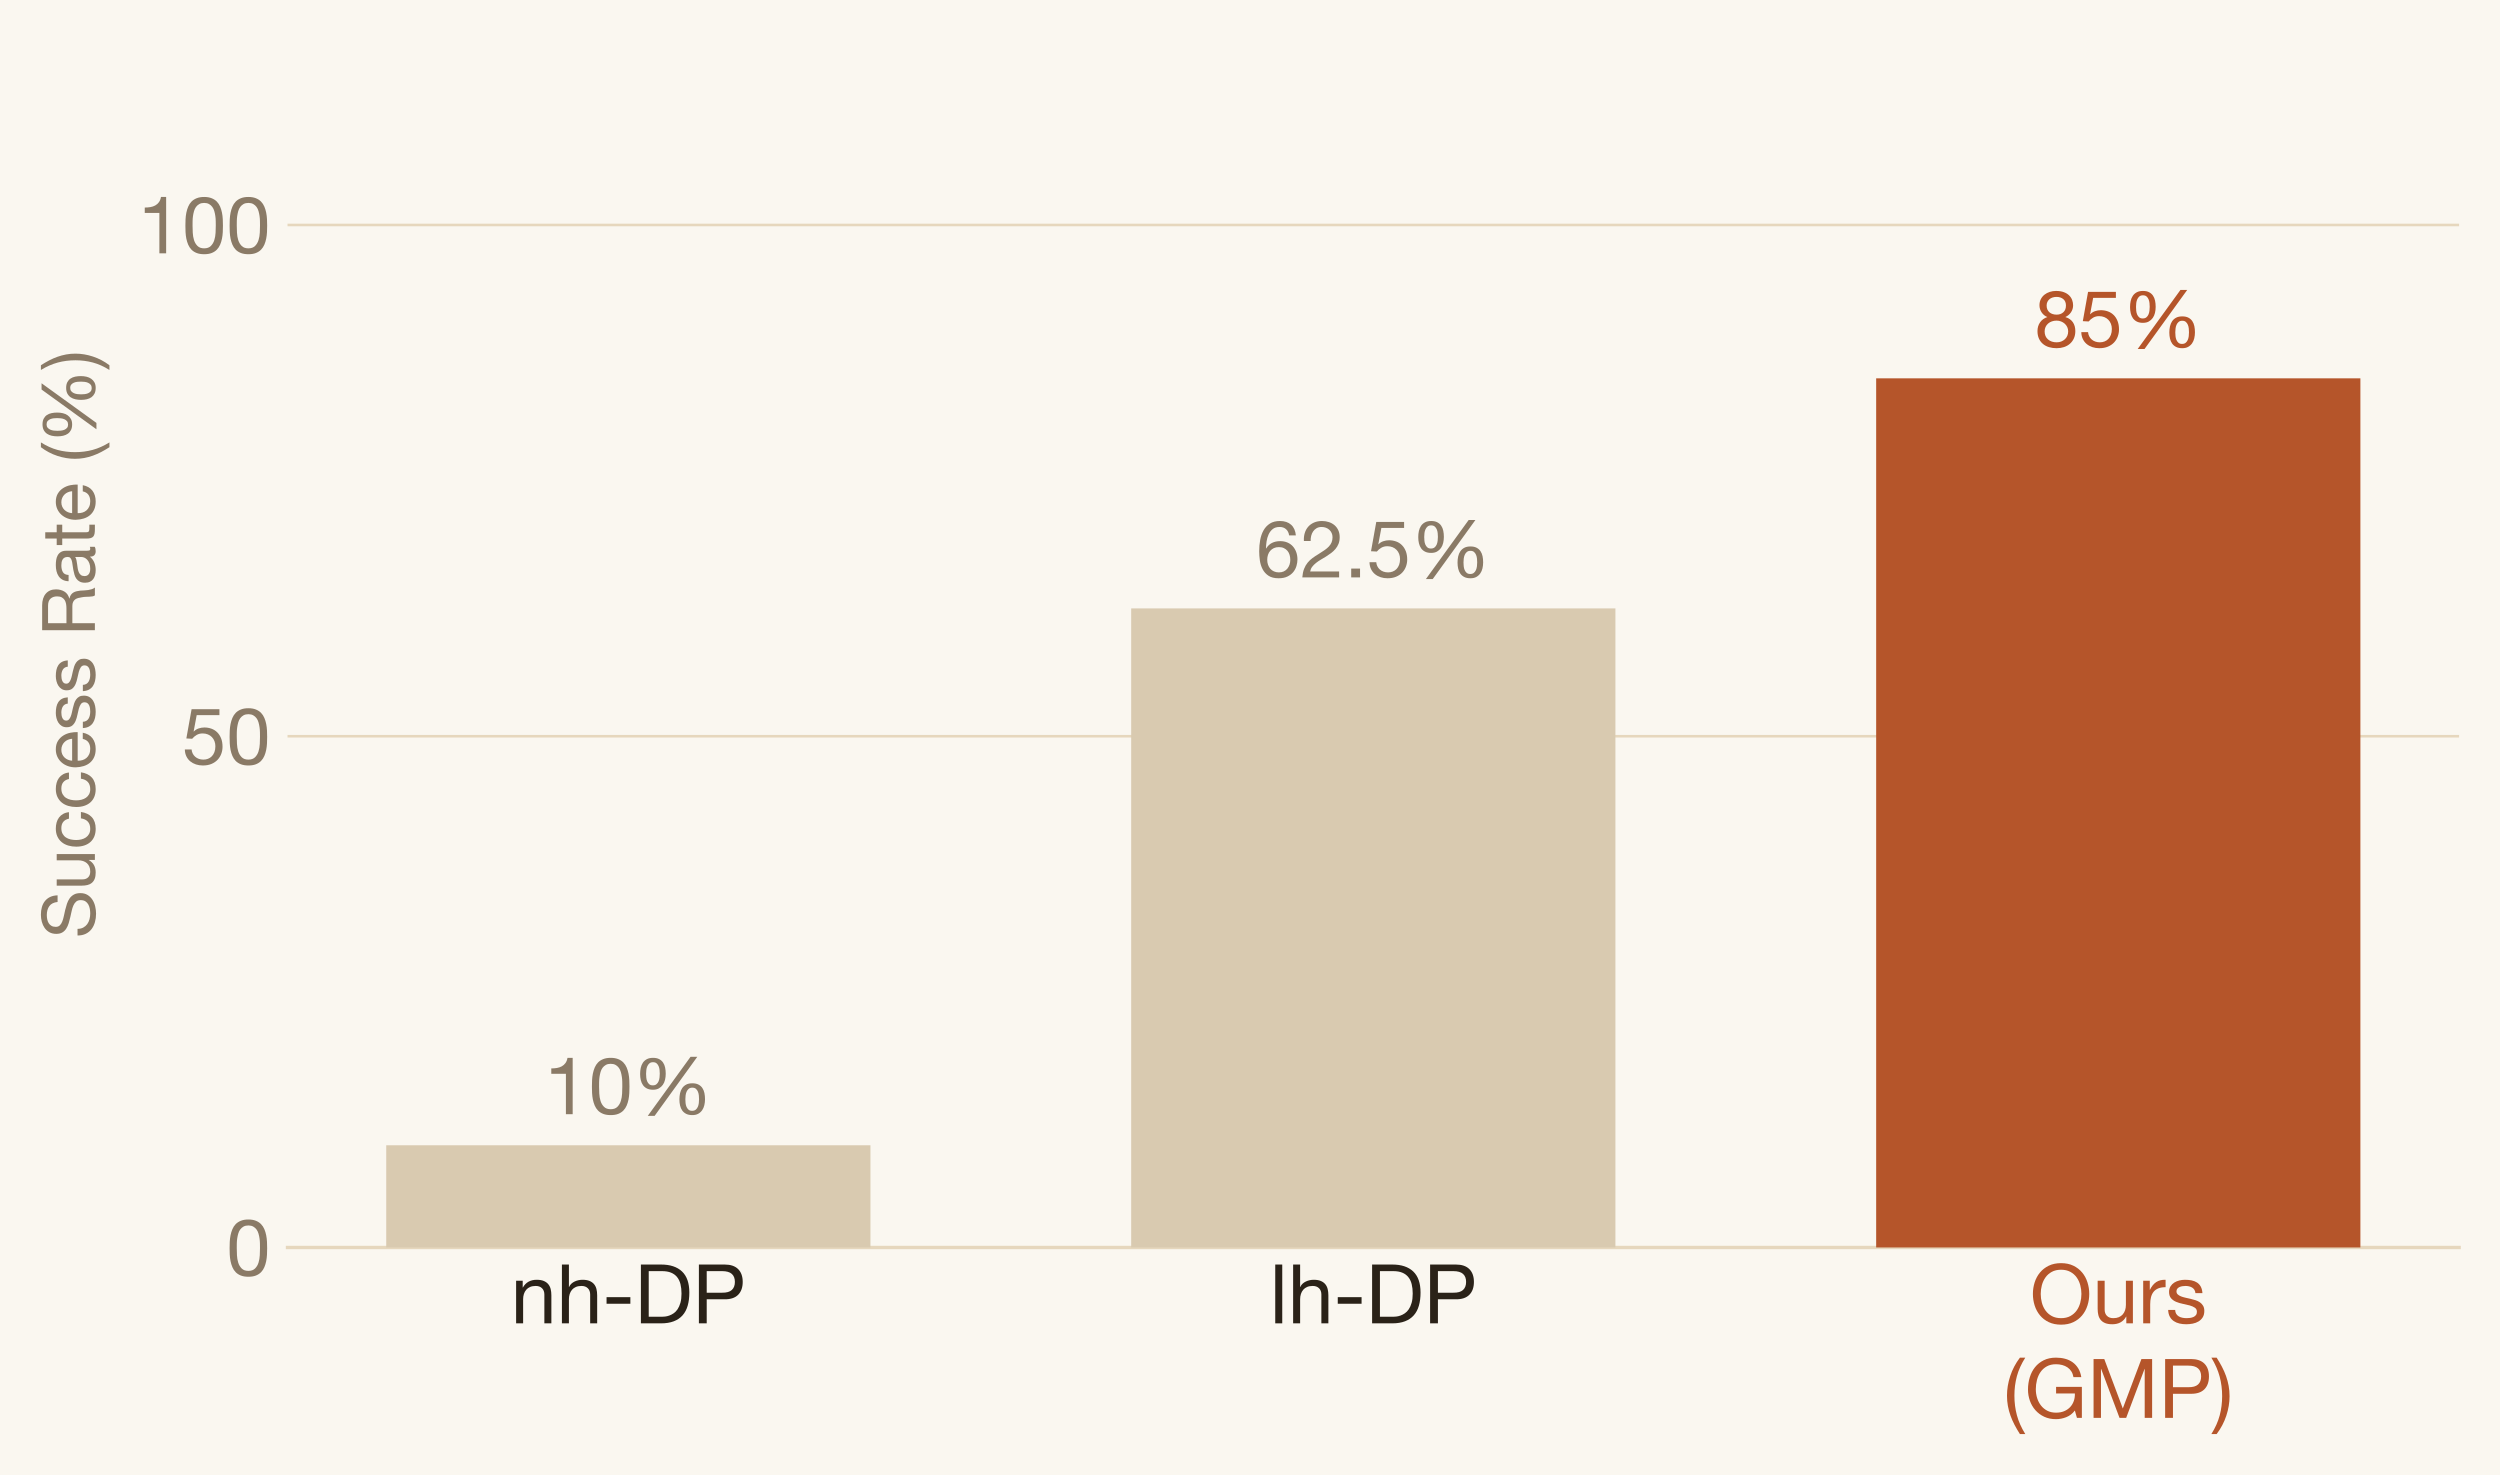
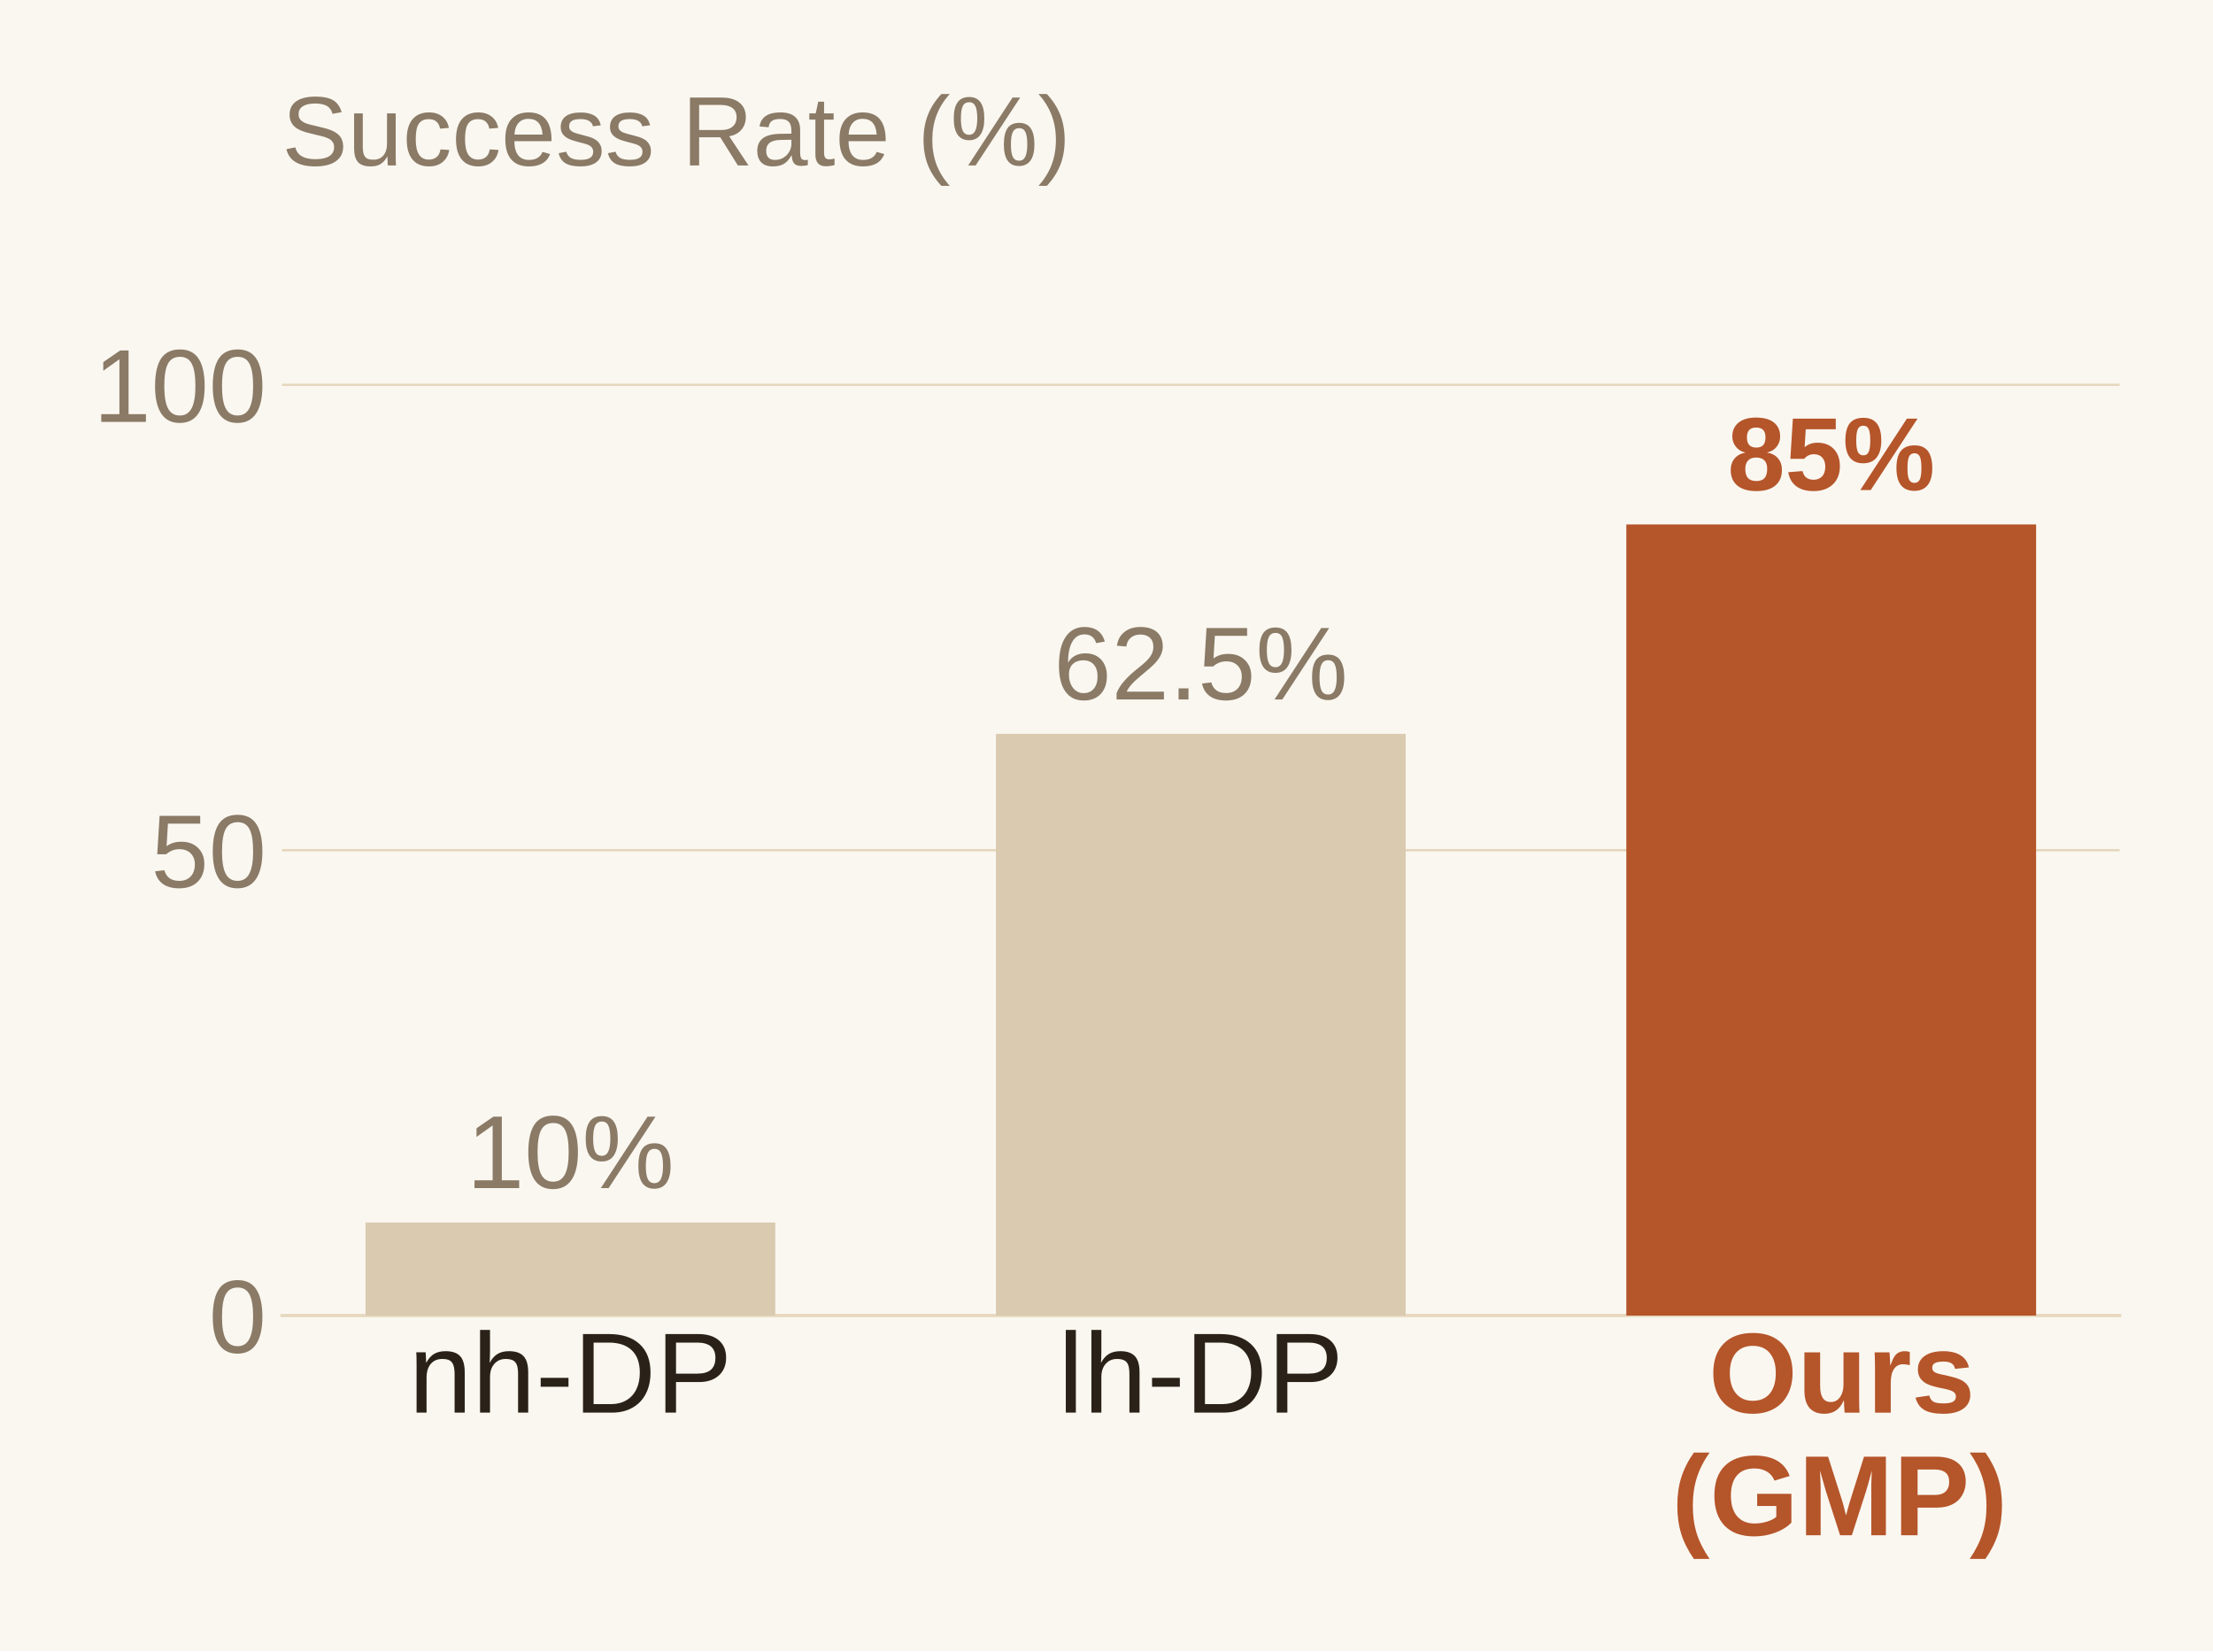
- <svg xmlns="http://www.w3.org/2000/svg" xmlns:xlink="http://www.w3.org/1999/xlink" width="440.083pt" height="259.646pt" viewBox="0 0 440.083 259.646" version="1.1">
+ <svg xmlns="http://www.w3.org/2000/svg" width="426.596pt" height="318.243pt" viewBox="0 0 426.596 318.243" version="1.1">
  <defs>
    <style type="text/css">*{stroke-linejoin: round; stroke-linecap: butt}</style>
  </defs>
  <g id="figure_1">
    <g id="patch_1">
-       <path d="M 0 259.646  L 440.083 259.646  L 440.083 0  L 0 0  z " style="fill: #faf7f0" />
+       <path d="M 0 318.243  L 426.596 318.243  L 426.596 0  L 0 0  z " style="fill: #faf7f0" />
    </g>
    <g id="axes_1">
      <g id="patch_2">
-         <path d="M 50.613 219.6  L 432.883 219.6  L 432.883 7.2  L 50.613 7.2  z " style="fill: #faf7f0" />
+         <path d="M 54.356 253.568  L 408.596 253.568  L 408.596 41.888  L 54.356 41.888  z " style="fill: #faf7f0" />
      </g>
      <g id="matplotlib.axis_1">
        <g id="xtick_1">
          <g id="line2d_1" />
          <g id="text_1">
-             <g style="fill: #2a2218" transform="translate(89.92501 232.9539) scale(0.145 -0.145)">
-               <defs>
-                 <path id="HelveticaNeue-6e" d="M 410 3309  L 410 0  L 954 0  L 954 1869  Q 954 2093 1014 2281  Q 1075 2470 1196 2611  Q 1318 2752 1500 2829  Q 1683 2906 1933 2906  Q 2246 2906 2425 2726  Q 2605 2547 2605 2240  L 2605 0  L 3149 0  L 3149 2176  Q 3149 2445 3094 2665  Q 3040 2886 2905 3046  Q 2771 3206 2553 3296  Q 2336 3386 2010 3386  Q 1274 3386 934 2784  L 922 2784  L 922 3309  L 410 3309  z " transform="scale(0.015625)" />
-                 <path id="HelveticaNeue-68" d="M 410 4570  L 410 0  L 954 0  L 954 1869  Q 954 2093 1014 2281  Q 1075 2470 1196 2611  Q 1318 2752 1500 2829  Q 1683 2906 1933 2906  Q 2246 2906 2425 2726  Q 2605 2547 2605 2240  L 2605 0  L 3149 0  L 3149 2176  Q 3149 2445 3094 2665  Q 3040 2886 2905 3046  Q 2771 3206 2553 3296  Q 2336 3386 2010 3386  Q 1862 3386 1705 3354  Q 1549 3322 1405 3254  Q 1261 3187 1145 3081  Q 1030 2976 966 2822  L 954 2822  L 954 4570  L 410 4570  z " transform="scale(0.015625)" />
-                 <path id="HelveticaNeue-2d" d="M 320 2035  L 320 1523  L 2170 1523  L 2170 2035  L 320 2035  z " transform="scale(0.015625)" />
-                 <path id="HelveticaNeue-44" d="M 1107 512  L 1107 4058  L 2131 4058  Q 2554 4058 2842 3939  Q 3130 3821 3312 3593  Q 3494 3366 3574 3043  Q 3654 2720 3654 2310  Q 3654 1888 3568 1590  Q 3482 1293 3347 1094  Q 3213 896 3043 781  Q 2874 666 2701 605  Q 2528 544 2374 528  Q 2221 512 2118 512  L 1107 512  z M 499 4570  L 499 0  L 2067 0  Q 2637 0 3053 160  Q 3469 320 3737 624  Q 4006 928 4134 1373  Q 4262 1818 4262 2394  Q 4262 3494 3692 4032  Q 3123 4570 2067 4570  L 499 4570  z " transform="scale(0.015625)" />
-                 <path id="HelveticaNeue-50" d="M 1107 2381  L 1107 4058  L 2298 4058  Q 2816 4058 3056 3843  Q 3296 3629 3296 3219  Q 3296 2810 3056 2592  Q 2816 2374 2298 2381  L 1107 2381  z M 499 4570  L 499 0  L 1107 0  L 1107 1869  L 2502 1869  Q 3194 1862 3549 2220  Q 3904 2579 3904 3219  Q 3904 3859 3549 4214  Q 3194 4570 2502 4570  L 499 4570  z " transform="scale(0.015625)" />
-               </defs>
-               <use xlink:href="#HelveticaNeue-6e" />
-               <use xlink:href="#HelveticaNeue-68" transform="translate(55.59999 0)" />
-               <use xlink:href="#HelveticaNeue-2d" transform="translate(111.2 0)" />
-               <use xlink:href="#HelveticaNeue-44" transform="translate(150.1 0)" />
-               <use xlink:href="#HelveticaNeue-50" transform="translate(220.5 0)" />
-             </g>
+             <text style="font-size: 22px; font-family: 'Helvetica Neue', 'Arial', 'DejaVu Sans', sans-serif; text-anchor: middle; fill: #2a2218" x="109.953" y="272.277" transform="rotate(-0 109.9531 272.2772)">nh-DP</text>
          </g>
        </g>
        <g id="xtick_2">
          <g id="line2d_2" />
          <g id="text_2">
-             <g style="fill: #2a2218" transform="translate(223.4848 232.9539) scale(0.145 -0.145)">
-               <defs>
-                 <path id="HelveticaNeue-6c" d="M 442 4570  L 442 0  L 986 0  L 986 4570  L 442 4570  z " transform="scale(0.015625)" />
-               </defs>
-               <use xlink:href="#HelveticaNeue-6c" />
-               <use xlink:href="#HelveticaNeue-68" transform="translate(22.2 0)" />
-               <use xlink:href="#HelveticaNeue-2d" transform="translate(77.79999 0)" />
-               <use xlink:href="#HelveticaNeue-44" transform="translate(116.7 0)" />
-               <use xlink:href="#HelveticaNeue-50" transform="translate(187.1 0)" />
-             </g>
+             <text style="font-size: 22px; font-family: 'Helvetica Neue', 'Arial', 'DejaVu Sans', sans-serif; text-anchor: middle; fill: #2a2218" x="231.476" y="272.277" transform="rotate(-0 231.4762 272.2772)">lh-DP</text>
          </g>
        </g>
        <g id="xtick_3">
          <g id="line2d_3" />
          <g id="text_3">
-             <g style="fill: #b5552a" transform="translate(357.3073 232.9539) scale(0.145 -0.145)">
-               <defs>
-                 <path id="HelveticaNeue-4f" d="M 851 2285  Q 851 2630 940 2966  Q 1030 3302 1222 3571  Q 1414 3840 1715 4003  Q 2016 4166 2432 4166  Q 2848 4166 3149 4003  Q 3450 3840 3642 3571  Q 3834 3302 3923 2966  Q 4013 2630 4013 2285  Q 4013 1939 3923 1603  Q 3834 1267 3642 998  Q 3450 730 3149 566  Q 2848 403 2432 403  Q 2016 403 1715 566  Q 1414 730 1222 998  Q 1030 1267 940 1603  Q 851 1939 851 2285  z M 243 2285  Q 243 1818 380 1386  Q 518 954 793 621  Q 1069 288 1478 93  Q 1888 -102 2432 -102  Q 2976 -102 3385 93  Q 3795 288 4070 621  Q 4346 954 4483 1386  Q 4621 1818 4621 2285  Q 4621 2752 4483 3184  Q 4346 3616 4070 3949  Q 3795 4282 3385 4480  Q 2976 4678 2432 4678  Q 1888 4678 1478 4480  Q 1069 4282 793 3949  Q 518 3616 380 3184  Q 243 2752 243 2285  z " transform="scale(0.015625)" />
-                 <path id="HelveticaNeue-75" d="M 3149 0  L 3149 3309  L 2605 3309  L 2605 1440  Q 2605 1216 2544 1027  Q 2483 838 2361 697  Q 2240 557 2057 480  Q 1875 403 1626 403  Q 1312 403 1133 582  Q 954 762 954 1069  L 954 3309  L 410 3309  L 410 1133  Q 410 864 464 643  Q 518 422 652 262  Q 787 102 1004 16  Q 1222 -70 1549 -70  Q 1914 -70 2182 74  Q 2451 218 2624 525  L 2637 525  L 2637 0  L 3149 0  z " transform="scale(0.015625)" />
-                 <path id="HelveticaNeue-72" d="M 390 3309  L 390 0  L 934 0  L 934 1472  Q 934 1792 998 2038  Q 1062 2285 1203 2457  Q 1344 2630 1574 2720  Q 1805 2810 2131 2810  L 2131 3386  Q 1690 3398 1402 3206  Q 1114 3014 915 2611  L 902 2611  L 902 3309  L 390 3309  z " transform="scale(0.015625)" />
-                 <path id="HelveticaNeue-73" d="M 742 1043  L 198 1043  Q 211 736 326 521  Q 442 307 634 176  Q 826 45 1075 -12  Q 1325 -70 1600 -70  Q 1850 -70 2102 -22  Q 2355 26 2556 147  Q 2758 269 2883 467  Q 3008 666 3008 966  Q 3008 1203 2915 1363  Q 2822 1523 2672 1628  Q 2522 1734 2326 1798  Q 2131 1862 1926 1907  Q 1734 1952 1542 1993  Q 1350 2035 1196 2096  Q 1043 2157 944 2249  Q 845 2342 845 2483  Q 845 2611 909 2691  Q 973 2771 1075 2819  Q 1178 2867 1302 2886  Q 1427 2906 1549 2906  Q 1683 2906 1814 2877  Q 1946 2848 2054 2784  Q 2163 2720 2233 2614  Q 2304 2509 2317 2349  L 2861 2349  Q 2842 2650 2733 2851  Q 2624 3053 2441 3171  Q 2259 3290 2022 3338  Q 1786 3386 1504 3386  Q 1286 3386 1065 3331  Q 845 3277 669 3165  Q 493 3053 381 2873  Q 269 2694 269 2445  Q 269 2125 429 1945  Q 589 1766 829 1667  Q 1069 1568 1350 1513  Q 1632 1459 1872 1392  Q 2112 1325 2272 1216  Q 2432 1107 2432 896  Q 2432 742 2355 643  Q 2278 544 2160 493  Q 2042 442 1901 422  Q 1760 403 1632 403  Q 1466 403 1309 435  Q 1152 467 1027 540  Q 902 614 825 739  Q 749 864 742 1043  z " transform="scale(0.015625)" />
-               </defs>
-               <use xlink:href="#HelveticaNeue-4f" />
-               <use xlink:href="#HelveticaNeue-75" transform="translate(75.99998 0)" />
-               <use xlink:href="#HelveticaNeue-72" transform="translate(131.6 0)" />
-               <use xlink:href="#HelveticaNeue-73" transform="translate(164.9 0)" />
-             </g>
-             <g style="fill: #b5552a" transform="translate(352.6152 249.589) scale(0.145 -0.145)">
-               <defs>
-                 <path id="HelveticaNeue-28" d="M 1306 -1261  L 1722 -1261  Q 1267 -525 1072 198  Q 877 922 877 1728  Q 877 2515 1069 3232  Q 1261 3949 1722 4678  L 1306 4678  Q 806 4019 553 3251  Q 301 2483 301 1728  Q 301 1306 371 922  Q 442 538 573 173  Q 704 -192 889 -547  Q 1075 -902 1306 -1261  z " transform="scale(0.015625)" />
-                 <path id="HelveticaNeue-47" d="M 3917 570  L 4077 0  L 4461 0  L 4461 2406  L 2458 2406  L 2458 1894  L 3917 1894  Q 3930 1581 3834 1309  Q 3738 1037 3549 835  Q 3360 634 3085 518  Q 2810 403 2451 403  Q 2067 403 1776 553  Q 1485 704 1286 957  Q 1088 1210 985 1539  Q 883 1869 883 2227  Q 883 2592 972 2941  Q 1062 3290 1251 3562  Q 1440 3834 1737 4000  Q 2035 4166 2451 4166  Q 2707 4166 2934 4105  Q 3162 4045 3341 3923  Q 3520 3802 3641 3613  Q 3763 3424 3808 3162  L 4416 3162  Q 4352 3565 4176 3849  Q 4000 4134 3741 4320  Q 3482 4506 3152 4592  Q 2822 4678 2451 4678  Q 1907 4678 1500 4476  Q 1094 4275 822 3936  Q 550 3597 412 3145  Q 275 2694 275 2195  Q 275 1747 422 1331  Q 570 915 851 595  Q 1133 275 1536 86  Q 1939 -102 2451 -102  Q 2854 -102 3251 54  Q 3648 211 3917 570  z " transform="scale(0.015625)" />
-                 <path id="HelveticaNeue-4d" d="M 512 4570  L 512 0  L 1088 0  L 1088 3802  L 1101 3802  L 2528 0  L 3046 0  L 4474 3802  L 4486 3802  L 4486 0  L 5062 0  L 5062 4570  L 4230 4570  L 2784 730  L 1344 4570  L 512 4570  z " transform="scale(0.015625)" />
-                 <path id="HelveticaNeue-29" d="M -58 -1261  L 352 -1261  Q 851 -602 1104 163  Q 1357 928 1357 1683  Q 1357 2106 1286 2490  Q 1216 2874 1085 3242  Q 954 3610 768 3965  Q 582 4320 352 4678  L -58 4678  Q 390 3942 585 3216  Q 781 2490 781 1683  Q 781 902 589 182  Q 397 -538 -58 -1261  z " transform="scale(0.015625)" />
-               </defs>
-               <use xlink:href="#HelveticaNeue-28" />
-               <use xlink:href="#HelveticaNeue-47" transform="translate(25.89999 0)" />
-               <use xlink:href="#HelveticaNeue-4d" transform="translate(101.8 0)" />
-               <use xlink:href="#HelveticaNeue-50" transform="translate(188.9 0)" />
-               <use xlink:href="#HelveticaNeue-29" transform="translate(253.7 0)" />
-             </g>
+             <text style="font-weight: 700; font-size: 22px; font-family: 'Helvetica Neue', 'Arial', 'DejaVu Sans', sans-serif; fill: #b5552a" transform="translate(329.3614 272.2772)">Ours</text>
+             <text style="font-weight: 700; font-size: 22px; font-family: 'Helvetica Neue', 'Arial', 'DejaVu Sans', sans-serif; fill: #b5552a" transform="translate(322.2424 295.9086)">(GMP)</text>
          </g>
        </g>
      </g>
      <g id="matplotlib.axis_2">
        <g id="ytick_1">
          <g id="line2d_4">
-             <path d="M 50.613 219.6  L 432.883 219.6  " clip-path="url(#peb5e5c33ec)" style="fill: none; stroke: #e6d7bd; stroke-width: 0.45; stroke-linecap: square" />
+             <path d="M 54.356 253.568  L 408.596 253.568  " clip-path="url(#p704852c44c)" style="fill: none; stroke: #e6d7bd; stroke-width: 0.45; stroke-linecap: square" />
          </g>
          <g id="line2d_5" />
          <g id="text_4">
-             <g style="fill: #8a7a66" transform="translate(39.82984 224.5984) scale(0.14 -0.14)">
-               <defs>
-                 <path id="HelveticaNeue-30" d="M 845 2234  Q 845 2400 848 2601  Q 851 2803 880 3004  Q 909 3206 963 3398  Q 1018 3590 1123 3734  Q 1229 3878 1389 3968  Q 1549 4058 1779 4058  Q 2010 4058 2170 3968  Q 2330 3878 2435 3734  Q 2541 3590 2595 3398  Q 2650 3206 2678 3004  Q 2707 2803 2710 2601  Q 2714 2400 2714 2234  Q 2714 1978 2698 1661  Q 2682 1344 2595 1065  Q 2509 787 2317 595  Q 2125 403 1779 403  Q 1434 403 1242 595  Q 1050 787 963 1065  Q 877 1344 861 1661  Q 845 1978 845 2234  z M 269 2227  Q 269 1978 281 1709  Q 294 1440 345 1184  Q 397 928 493 701  Q 589 474 755 301  Q 922 128 1174 29  Q 1427 -70 1779 -70  Q 2138 -70 2387 29  Q 2637 128 2803 301  Q 2970 474 3066 701  Q 3162 928 3213 1184  Q 3264 1440 3277 1709  Q 3290 1978 3290 2227  Q 3290 2477 3277 2745  Q 3264 3014 3213 3270  Q 3162 3526 3066 3756  Q 2970 3987 2803 4160  Q 2637 4333 2384 4435  Q 2131 4538 1779 4538  Q 1427 4538 1174 4435  Q 922 4333 755 4160  Q 589 3987 493 3756  Q 397 3526 345 3270  Q 294 3014 281 2745  Q 269 2477 269 2227  z " transform="scale(0.015625)" />
-               </defs>
-               <use xlink:href="#HelveticaNeue-30" />
-             </g>
+             <text style="font-size: 20px; font-family: 'Helvetica Neue', 'Arial', 'DejaVu Sans', sans-serif; text-anchor: end; fill: #8a7a66" x="51.356" y="260.708" transform="rotate(-0 51.35625 260.7084)">0</text>
          </g>
        </g>
        <g id="ytick_2">
          <g id="line2d_6">
-             <path d="M 50.613 129.6  L 432.883 129.6  " clip-path="url(#peb5e5c33ec)" style="fill: none; stroke: #e6d7bd; stroke-width: 0.45; stroke-linecap: square" />
+             <path d="M 54.356 163.873  L 408.596 163.873  " clip-path="url(#p704852c44c)" style="fill: none; stroke: #e6d7bd; stroke-width: 0.45; stroke-linecap: square" />
          </g>
          <g id="line2d_7" />
          <g id="text_5">
-             <g style="fill: #8a7a66" transform="translate(32.04672 134.5984) scale(0.14 -0.14)">
-               <defs>
-                 <path id="HelveticaNeue-35" d="M 3008 3981  L 3008 4461  L 768 4461  L 346 2106  L 813 2080  Q 973 2272 1181 2390  Q 1389 2509 1658 2509  Q 1888 2509 2077 2432  Q 2266 2355 2400 2217  Q 2534 2080 2608 1891  Q 2682 1702 2682 1478  Q 2682 1210 2605 1008  Q 2528 806 2397 672  Q 2266 538 2090 470  Q 1914 403 1722 403  Q 1517 403 1347 464  Q 1178 525 1053 637  Q 928 749 854 899  Q 781 1050 768 1222  L 224 1222  Q 230 915 345 672  Q 461 429 659 265  Q 858 102 1117 16  Q 1376 -70 1670 -70  Q 2067 -70 2364 54  Q 2662 179 2860 390  Q 3059 602 3158 874  Q 3258 1146 3258 1434  Q 3258 1824 3142 2115  Q 3027 2406 2828 2601  Q 2630 2797 2361 2893  Q 2093 2989 1792 2989  Q 1562 2989 1328 2909  Q 1094 2829 947 2662  L 934 2675  L 1178 3981  L 3008 3981  z " transform="scale(0.015625)" />
-               </defs>
-               <use xlink:href="#HelveticaNeue-35" />
-               <use xlink:href="#HelveticaNeue-30" transform="translate(55.59999 0)" />
-             </g>
+             <text style="font-size: 20px; font-family: 'Helvetica Neue', 'Arial', 'DejaVu Sans', sans-serif; text-anchor: end; fill: #8a7a66" x="51.356" y="171.014" transform="rotate(-0 51.35625 171.0135)">50</text>
          </g>
        </g>
        <g id="ytick_3">
          <g id="line2d_8">
-             <path d="M 50.613 39.6  L 432.883 39.6  " clip-path="url(#peb5e5c33ec)" style="fill: none; stroke: #e6d7bd; stroke-width: 0.45; stroke-linecap: square" />
+             <path d="M 54.356 74.178  L 408.596 74.178  " clip-path="url(#p704852c44c)" style="fill: none; stroke: #e6d7bd; stroke-width: 0.45; stroke-linecap: square" />
          </g>
          <g id="line2d_9" />
          <g id="text_6">
-             <g style="fill: #8a7a66" transform="translate(24.26359 44.59844) scale(0.14 -0.14)">
-               <defs>
-                 <path id="HelveticaNeue-31" d="M 2278 0  L 2278 4538  L 1862 4538  Q 1818 4282 1696 4115  Q 1574 3949 1398 3853  Q 1222 3757 1004 3721  Q 787 3686 557 3686  L 557 3251  L 1734 3251  L 1734 0  L 2278 0  z " transform="scale(0.015625)" />
-               </defs>
-               <use xlink:href="#HelveticaNeue-31" />
-               <use xlink:href="#HelveticaNeue-30" transform="translate(55.59999 0)" />
-               <use xlink:href="#HelveticaNeue-30" transform="translate(111.2 0)" />
-             </g>
-           </g>
-         </g>
-         <g id="text_7">
-           <g style="fill: #8a7a66" transform="translate(16.70219 165.1603) rotate(-90) scale(0.13 -0.13)">
-             <defs>
-               <path id="HelveticaNeue-53" d="M 3142 3232  L 3718 3232  Q 3706 3610 3574 3882  Q 3443 4154 3216 4333  Q 2989 4512 2688 4595  Q 2387 4678 2035 4678  Q 1722 4678 1424 4598  Q 1126 4518 892 4355  Q 659 4192 518 3939  Q 378 3686 378 3341  Q 378 3027 502 2819  Q 627 2611 835 2480  Q 1043 2349 1305 2269  Q 1568 2189 1840 2128  Q 2112 2067 2374 2009  Q 2637 1952 2845 1859  Q 3053 1766 3177 1619  Q 3302 1472 3302 1235  Q 3302 986 3200 826  Q 3098 666 2931 573  Q 2765 480 2557 441  Q 2349 403 2144 403  Q 1888 403 1645 467  Q 1402 531 1219 665  Q 1037 800 925 1008  Q 813 1216 813 1504  L 237 1504  Q 237 1088 387 784  Q 538 480 797 285  Q 1056 90 1398 -6  Q 1741 -102 2125 -102  Q 2438 -102 2755 -28  Q 3072 45 3328 208  Q 3584 371 3747 630  Q 3910 890 3910 1254  Q 3910 1594 3785 1818  Q 3661 2042 3453 2189  Q 3245 2336 2982 2422  Q 2720 2509 2448 2573  Q 2176 2637 1913 2691  Q 1651 2746 1443 2829  Q 1235 2912 1110 3043  Q 986 3174 986 3386  Q 986 3610 1072 3760  Q 1158 3910 1302 4000  Q 1446 4090 1632 4128  Q 1818 4166 2010 4166  Q 2483 4166 2787 3945  Q 3091 3725 3142 3232  z " transform="scale(0.015625)" />
-               <path id="HelveticaNeue-63" d="M 2656 2246  L 3219 2246  Q 3187 2541 3065 2755  Q 2944 2970 2755 3110  Q 2566 3251 2320 3318  Q 2074 3386 1792 3386  Q 1402 3386 1107 3248  Q 813 3110 617 2870  Q 422 2630 326 2307  Q 230 1984 230 1613  Q 230 1242 329 931  Q 429 621 624 397  Q 819 173 1110 51  Q 1402 -70 1779 -70  Q 2413 -70 2781 262  Q 3149 595 3238 1210  L 2682 1210  Q 2630 826 2403 614  Q 2176 403 1773 403  Q 1517 403 1331 505  Q 1146 608 1030 777  Q 915 947 860 1164  Q 806 1382 806 1613  Q 806 1862 857 2096  Q 909 2330 1027 2509  Q 1146 2688 1344 2797  Q 1542 2906 1837 2906  Q 2182 2906 2387 2733  Q 2592 2560 2656 2246  z " transform="scale(0.015625)" />
-               <path id="HelveticaNeue-65" d="M 2707 1971  L 806 1971  Q 819 2163 889 2332  Q 960 2502 1081 2630  Q 1203 2758 1372 2832  Q 1542 2906 1754 2906  Q 1958 2906 2128 2832  Q 2298 2758 2422 2633  Q 2547 2509 2620 2336  Q 2694 2163 2707 1971  z M 3232 1050  L 2694 1050  Q 2624 723 2403 563  Q 2182 403 1837 403  Q 1568 403 1369 492  Q 1171 582 1043 732  Q 915 883 857 1078  Q 800 1274 806 1491  L 3283 1491  Q 3296 1792 3229 2125  Q 3162 2458 2986 2739  Q 2810 3021 2518 3203  Q 2227 3386 1786 3386  Q 1446 3386 1161 3258  Q 877 3130 669 2899  Q 461 2669 345 2355  Q 230 2042 230 1664  Q 243 1286 342 966  Q 442 646 640 416  Q 838 186 1129 58  Q 1421 -70 1818 -70  Q 2381 -70 2752 211  Q 3123 493 3232 1050  z " transform="scale(0.015625)" />
-               <path id="HelveticaNeue-20" transform="scale(0.015625)" />
-               <path id="HelveticaNeue-52" d="M 499 4570  L 499 0  L 1107 0  L 1107 1952  L 2592 1952  Q 2816 1952 2950 1885  Q 3085 1818 3168 1706  Q 3251 1594 3289 1443  Q 3328 1293 3354 1126  Q 3386 960 3392 787  Q 3398 614 3404 464  Q 3411 314 3433 192  Q 3456 70 3520 0  L 4198 0  Q 4102 115 4054 265  Q 4006 416 3980 582  Q 3955 749 3948 921  Q 3942 1094 3930 1261  Q 3910 1427 3875 1580  Q 3840 1734 3766 1859  Q 3693 1984 3568 2073  Q 3443 2163 3245 2202  L 3245 2214  Q 3661 2330 3849 2643  Q 4038 2957 4038 3373  Q 4038 3930 3670 4250  Q 3302 4570 2650 4570  L 499 4570  z M 2374 2464  L 1107 2464  L 1107 4058  L 2618 4058  Q 3046 4058 3238 3840  Q 3430 3622 3430 3277  Q 3430 3027 3344 2870  Q 3258 2714 3114 2621  Q 2970 2528 2778 2496  Q 2586 2464 2374 2464  z " transform="scale(0.015625)" />
-               <path id="HelveticaNeue-61" d="M 3341 13  Q 3200 -70 2950 -70  Q 2739 -70 2614 48  Q 2490 166 2490 435  Q 2266 166 1968 48  Q 1670 -70 1325 -70  Q 1101 -70 899 -19  Q 698 32 550 141  Q 403 250 316 426  Q 230 602 230 851  Q 230 1133 326 1312  Q 422 1491 579 1603  Q 736 1715 937 1772  Q 1139 1830 1350 1869  Q 1574 1914 1776 1936  Q 1978 1958 2131 2000  Q 2285 2042 2374 2122  Q 2464 2202 2464 2355  Q 2464 2534 2397 2643  Q 2330 2752 2224 2809  Q 2118 2867 1987 2886  Q 1856 2906 1728 2906  Q 1382 2906 1152 2774  Q 922 2643 902 2278  L 358 2278  Q 371 2586 486 2797  Q 602 3008 794 3139  Q 986 3270 1232 3328  Q 1478 3386 1760 3386  Q 1984 3386 2205 3354  Q 2426 3322 2605 3222  Q 2784 3123 2893 2944  Q 3002 2765 3002 2477  L 3002 774  Q 3002 582 3024 492  Q 3046 403 3174 403  Q 3245 403 3341 435  L 3341 13  z M 2458 1709  Q 2355 1632 2188 1597  Q 2022 1562 1840 1539  Q 1658 1517 1472 1488  Q 1286 1459 1139 1395  Q 992 1331 899 1212  Q 806 1094 806 890  Q 806 755 860 662  Q 915 570 1001 512  Q 1088 454 1203 428  Q 1318 403 1446 403  Q 1715 403 1907 476  Q 2099 550 2220 662  Q 2342 774 2400 905  Q 2458 1037 2458 1152  L 2458 1709  z " transform="scale(0.015625)" />
-               <path id="HelveticaNeue-74" d="M 1165 3309  L 1165 4301  L 621 4301  L 621 3309  L 58 3309  L 58 2829  L 621 2829  L 621 723  Q 621 493 665 352  Q 710 211 803 134  Q 896 58 1046 29  Q 1197 0 1408 0  L 1824 0  L 1824 480  L 1574 480  Q 1446 480 1366 489  Q 1286 499 1241 531  Q 1197 563 1181 620  Q 1165 678 1165 774  L 1165 2829  L 1824 2829  L 1824 3309  L 1165 3309  z " transform="scale(0.015625)" />
-               <path id="HelveticaNeue-25" d="M 1069 3251  Q 1069 3398 1088 3561  Q 1107 3725 1168 3862  Q 1229 4000 1337 4093  Q 1446 4186 1626 4186  Q 1811 4186 1916 4093  Q 2022 4000 2080 3862  Q 2138 3725 2154 3561  Q 2170 3398 2170 3258  Q 2170 3110 2150 2944  Q 2131 2778 2070 2640  Q 2010 2502 1901 2412  Q 1792 2323 1606 2323  Q 1427 2323 1321 2416  Q 1216 2509 1158 2646  Q 1101 2784 1085 2947  Q 1069 3110 1069 3251  z M 589 3238  Q 589 2976 643 2745  Q 698 2515 819 2342  Q 941 2170 1139 2070  Q 1338 1971 1626 1971  Q 1907 1971 2099 2080  Q 2291 2189 2416 2365  Q 2541 2541 2595 2774  Q 2650 3008 2650 3258  Q 2650 3520 2602 3753  Q 2554 3987 2435 4160  Q 2317 4333 2121 4435  Q 1926 4538 1626 4538  Q 1331 4538 1132 4432  Q 934 4326 812 4147  Q 691 3968 640 3734  Q 589 3501 589 3238  z M 4230 1203  Q 4230 1350 4249 1513  Q 4269 1677 4329 1814  Q 4390 1952 4499 2045  Q 4608 2138 4787 2138  Q 4973 2138 5078 2045  Q 5184 1952 5241 1814  Q 5299 1677 5315 1513  Q 5331 1350 5331 1210  Q 5331 1062 5312 896  Q 5293 730 5232 592  Q 5171 454 5062 364  Q 4954 275 4768 275  Q 4589 275 4483 368  Q 4378 461 4320 598  Q 4262 736 4246 899  Q 4230 1062 4230 1203  z M 3750 1190  Q 3750 928 3804 697  Q 3859 467 3980 297  Q 4102 128 4300 29  Q 4499 -70 4787 -70  Q 5069 -70 5261 35  Q 5453 141 5577 317  Q 5702 493 5756 726  Q 5811 960 5811 1210  Q 5811 1472 5763 1705  Q 5715 1939 5596 2112  Q 5478 2285 5283 2387  Q 5088 2490 4787 2490  Q 4493 2490 4294 2384  Q 4096 2278 3974 2099  Q 3853 1920 3801 1686  Q 3750 1453 3750 1190  z M 4646 4621  L 1203 -134  L 1754 -134  L 5190 4621  L 4646 4621  z " transform="scale(0.015625)" />
-             </defs>
-             <use xlink:href="#HelveticaNeue-53" />
-             <use xlink:href="#HelveticaNeue-75" transform="translate(64.79999 0)" />
-             <use xlink:href="#HelveticaNeue-63" transform="translate(120.4 0)" />
-             <use xlink:href="#HelveticaNeue-63" transform="translate(174.1 0)" />
-             <use xlink:href="#HelveticaNeue-65" transform="translate(227.8 0)" />
-             <use xlink:href="#HelveticaNeue-73" transform="translate(281.5 0)" />
-             <use xlink:href="#HelveticaNeue-73" transform="translate(331.5 0)" />
-             <use xlink:href="#HelveticaNeue-20" transform="translate(381.4999 0)" />
-             <use xlink:href="#HelveticaNeue-52" transform="translate(409.2999 0)" />
-             <use xlink:href="#HelveticaNeue-61" transform="translate(477.7999 0)" />
-             <use xlink:href="#HelveticaNeue-74" transform="translate(531.4999 0)" />
-             <use xlink:href="#HelveticaNeue-65" transform="translate(562.9999 0)" />
-             <use xlink:href="#HelveticaNeue-20" transform="translate(616.6999 0)" />
-             <use xlink:href="#HelveticaNeue-28" transform="translate(644.4999 0)" />
-             <use xlink:href="#HelveticaNeue-25" transform="translate(670.3999 0)" />
-             <use xlink:href="#HelveticaNeue-29" transform="translate(770.3999 0)" />
+             <text style="font-size: 20px; font-family: 'Helvetica Neue', 'Arial', 'DejaVu Sans', sans-serif; text-anchor: end; fill: #8a7a66" x="51.356" y="81.319" transform="rotate(-0 51.35625 81.31861)">100</text>
          </g>
        </g>
      </g>
      <g id="patch_3">
-         <path d="M 50.613 219.6  L 432.883 219.6  " style="fill: none; stroke: #e6d7bd; stroke-width: 0.6; stroke-linejoin: miter; stroke-linecap: square" />
+         <path d="M 54.356 253.568  L 408.596 253.568  " style="fill: none; stroke: #e6d7bd; stroke-width: 0.6; stroke-linejoin: miter; stroke-linecap: square" />
      </g>
      <g id="patch_4">
-         <path d="M 67.989 219.6  L 153.229 219.6  L 153.229 201.6  L 67.989 201.6  z " clip-path="url(#peb5e5c33ec)" style="fill: #d9cab0" />
+         <path d="M 70.458 253.568  L 149.448 253.568  L 149.448 235.629  L 70.458 235.629  z " clip-path="url(#p704852c44c)" style="fill: #d9cab0" />
      </g>
      <g id="patch_5">
-         <path d="M 199.128 219.6  L 284.368 219.6  L 284.368 107.1  L 199.128 107.1  z " clip-path="url(#peb5e5c33ec)" style="fill: #d9cab0" />
+         <path d="M 191.981 253.568  L 270.971 253.568  L 270.971 141.449  L 191.981 141.449  z " clip-path="url(#p704852c44c)" style="fill: #d9cab0" />
      </g>
      <g id="patch_6">
-         <path d="M 330.267 219.6  L 415.507 219.6  L 415.507 66.6  L 330.267 66.6  z " clip-path="url(#peb5e5c33ec)" style="fill: #b5552a" />
+         <path d="M 313.504 253.568  L 392.494 253.568  L 392.494 101.086  L 313.504 101.086  z " clip-path="url(#p704852c44c)" style="fill: #b5552a" />
+       </g>
+       <g id="text_7">
+         <text style="font-size: 20px; font-family: 'Helvetica Neue', 'Arial', 'DejaVu Sans', sans-serif; text-anchor: middle; fill: #8a7a66" x="109.953" y="228.997" transform="rotate(-0 109.9531 228.9974)">10%</text>
      </g>
      <g id="text_8">
-         <g style="fill: #8a7a66" transform="translate(95.82591 196.1416) scale(0.14 -0.14)">
-           <use xlink:href="#HelveticaNeue-31" />
-           <use xlink:href="#HelveticaNeue-30" transform="translate(55.59999 0)" />
-           <use xlink:href="#HelveticaNeue-25" transform="translate(111.2 0)" />
-         </g>
+         <text style="font-size: 20px; font-family: 'Helvetica Neue', 'Arial', 'DejaVu Sans', sans-serif; text-anchor: middle; fill: #8a7a66" x="231.476" y="134.818" transform="rotate(-0 231.4762 134.8177)">62.5%</text>
      </g>
      <g id="text_9">
-         <g style="fill: #8a7a66" transform="translate(221.1275 101.6416) scale(0.14 -0.14)">
-           <defs>
-             <path id="HelveticaNeue-36" d="M 2650 3379  L 3194 3379  Q 3142 3942 2809 4240  Q 2477 4538 1914 4538  Q 1427 4538 1107 4333  Q 787 4128 595 3789  Q 403 3450 323 3011  Q 243 2573 243 2106  Q 243 1747 297 1363  Q 352 979 518 659  Q 685 339 992 134  Q 1299 -70 1805 -70  Q 2234 -70 2525 74  Q 2816 218 2992 438  Q 3168 659 3245 928  Q 3322 1197 3322 1446  Q 3322 1760 3226 2029  Q 3130 2298 2954 2496  Q 2778 2694 2518 2806  Q 2259 2918 1933 2918  Q 1562 2918 1277 2777  Q 992 2637 800 2323  L 787 2336  Q 794 2598 838 2899  Q 883 3200 1001 3459  Q 1120 3718 1331 3888  Q 1542 4058 1888 4058  Q 2214 4058 2412 3872  Q 2611 3686 2650 3379  z M 1830 2438  Q 2061 2438 2233 2355  Q 2406 2272 2521 2134  Q 2637 1997 2691 1808  Q 2746 1619 2746 1408  Q 2746 1210 2685 1027  Q 2624 845 2509 704  Q 2394 563 2224 483  Q 2054 403 1830 403  Q 1606 403 1430 483  Q 1254 563 1136 697  Q 1018 832 954 1017  Q 890 1203 890 1414  Q 890 1626 950 1814  Q 1011 2003 1132 2140  Q 1254 2278 1427 2358  Q 1600 2438 1830 2438  z " transform="scale(0.015625)" />
-             <path id="HelveticaNeue-32" d="M 282 2931  L 826 2931  Q 819 3136 867 3337  Q 915 3539 1024 3699  Q 1133 3859 1302 3958  Q 1472 4058 1709 4058  Q 1888 4058 2048 4000  Q 2208 3942 2326 3833  Q 2445 3725 2515 3574  Q 2586 3424 2586 3238  Q 2586 3002 2512 2822  Q 2438 2643 2294 2489  Q 2150 2336 1932 2185  Q 1715 2035 1427 1856  Q 1190 1715 972 1555  Q 755 1395 582 1184  Q 410 973 298 688  Q 186 403 154 0  L 3117 0  L 3117 480  L 787 480  Q 826 691 950 854  Q 1075 1018 1251 1158  Q 1427 1299 1638 1424  Q 1850 1549 2061 1677  Q 2272 1811 2470 1958  Q 2669 2106 2822 2288  Q 2976 2470 3069 2700  Q 3162 2931 3162 3232  Q 3162 3552 3050 3795  Q 2938 4038 2746 4201  Q 2554 4365 2294 4451  Q 2035 4538 1741 4538  Q 1382 4538 1100 4416  Q 819 4294 630 4080  Q 442 3866 352 3571  Q 262 3277 282 2931  z " transform="scale(0.015625)" />
-             <path id="HelveticaNeue-2e" d="M 531 710  L 531 0  L 1242 0  L 1242 710  L 531 710  z " transform="scale(0.015625)" />
-           </defs>
-           <use xlink:href="#HelveticaNeue-36" />
-           <use xlink:href="#HelveticaNeue-32" transform="translate(55.59999 0)" />
-           <use xlink:href="#HelveticaNeue-2e" transform="translate(111.2 0)" />
-           <use xlink:href="#HelveticaNeue-35" transform="translate(139 0)" />
-           <use xlink:href="#HelveticaNeue-25" transform="translate(194.6 0)" />
-         </g>
+         <text style="font-weight: 700; font-size: 20px; font-family: 'Helvetica Neue', 'Arial', 'DejaVu Sans', sans-serif; text-anchor: middle; fill: #b5552a" x="352.999" y="94.455" transform="rotate(-0 352.9994 94.45498)">85%</text>
      </g>
      <g id="text_10">
-         <g style="fill: #b5552a" transform="translate(358.1038 61.14156) scale(0.14 -0.14)">
-           <defs>
-             <path id="HelveticaNeue-38" d="M 992 3360  Q 992 3533 1056 3661  Q 1120 3789 1225 3878  Q 1331 3968 1478 4013  Q 1626 4058 1786 4058  Q 2118 4058 2332 3882  Q 2547 3706 2547 3360  Q 2547 3014 2336 2822  Q 2125 2630 1798 2630  Q 1632 2630 1485 2675  Q 1338 2720 1229 2809  Q 1120 2899 1056 3036  Q 992 3174 992 3360  z M 416 3379  Q 416 3072 589 2813  Q 762 2554 1050 2438  Q 666 2304 461 2006  Q 256 1709 256 1306  Q 256 960 374 701  Q 493 442 701 269  Q 909 96 1190 13  Q 1472 -70 1798 -70  Q 2112 -70 2387 19  Q 2662 109 2864 285  Q 3066 461 3184 717  Q 3302 973 3302 1306  Q 3302 1728 3104 2019  Q 2906 2310 2496 2438  Q 2784 2566 2953 2819  Q 3123 3072 3123 3379  Q 3123 3597 3046 3805  Q 2970 4013 2806 4176  Q 2643 4339 2380 4438  Q 2118 4538 1747 4538  Q 1485 4538 1245 4461  Q 1005 4384 819 4237  Q 634 4090 525 3875  Q 416 3661 416 3379  z M 832 1280  Q 832 1478 905 1638  Q 979 1798 1110 1913  Q 1242 2029 1418 2089  Q 1594 2150 1792 2150  Q 1984 2150 2153 2083  Q 2323 2016 2451 1901  Q 2579 1786 2652 1629  Q 2726 1472 2726 1286  Q 2726 1094 2659 934  Q 2592 774 2467 656  Q 2342 538 2172 470  Q 2003 403 1798 403  Q 1376 403 1104 636  Q 832 870 832 1280  z " transform="scale(0.015625)" />
-           </defs>
-           <use xlink:href="#HelveticaNeue-38" />
-           <use xlink:href="#HelveticaNeue-35" transform="translate(55.59999 0)" />
-           <use xlink:href="#HelveticaNeue-25" transform="translate(111.2 0)" />
-         </g>
+         <text style="font-size: 19px; font-family: 'Helvetica Neue', 'Arial', 'DejaVu Sans', sans-serif; text-anchor: start; fill: #8a7a66" x="54.356" y="31.888" transform="rotate(-0 54.35625 31.88781)">Success Rate (%)</text>
      </g>
    </g>
  </g>
  <defs>
-     <clipPath id="peb5e5c33ec">
-       <rect x="50.613" y="7.2" width="382.27" height="212.4" />
+     <clipPath id="p704852c44c">
+       <rect x="54.356" y="41.888" width="354.24" height="211.68" />
    </clipPath>
  </defs>
</svg>
